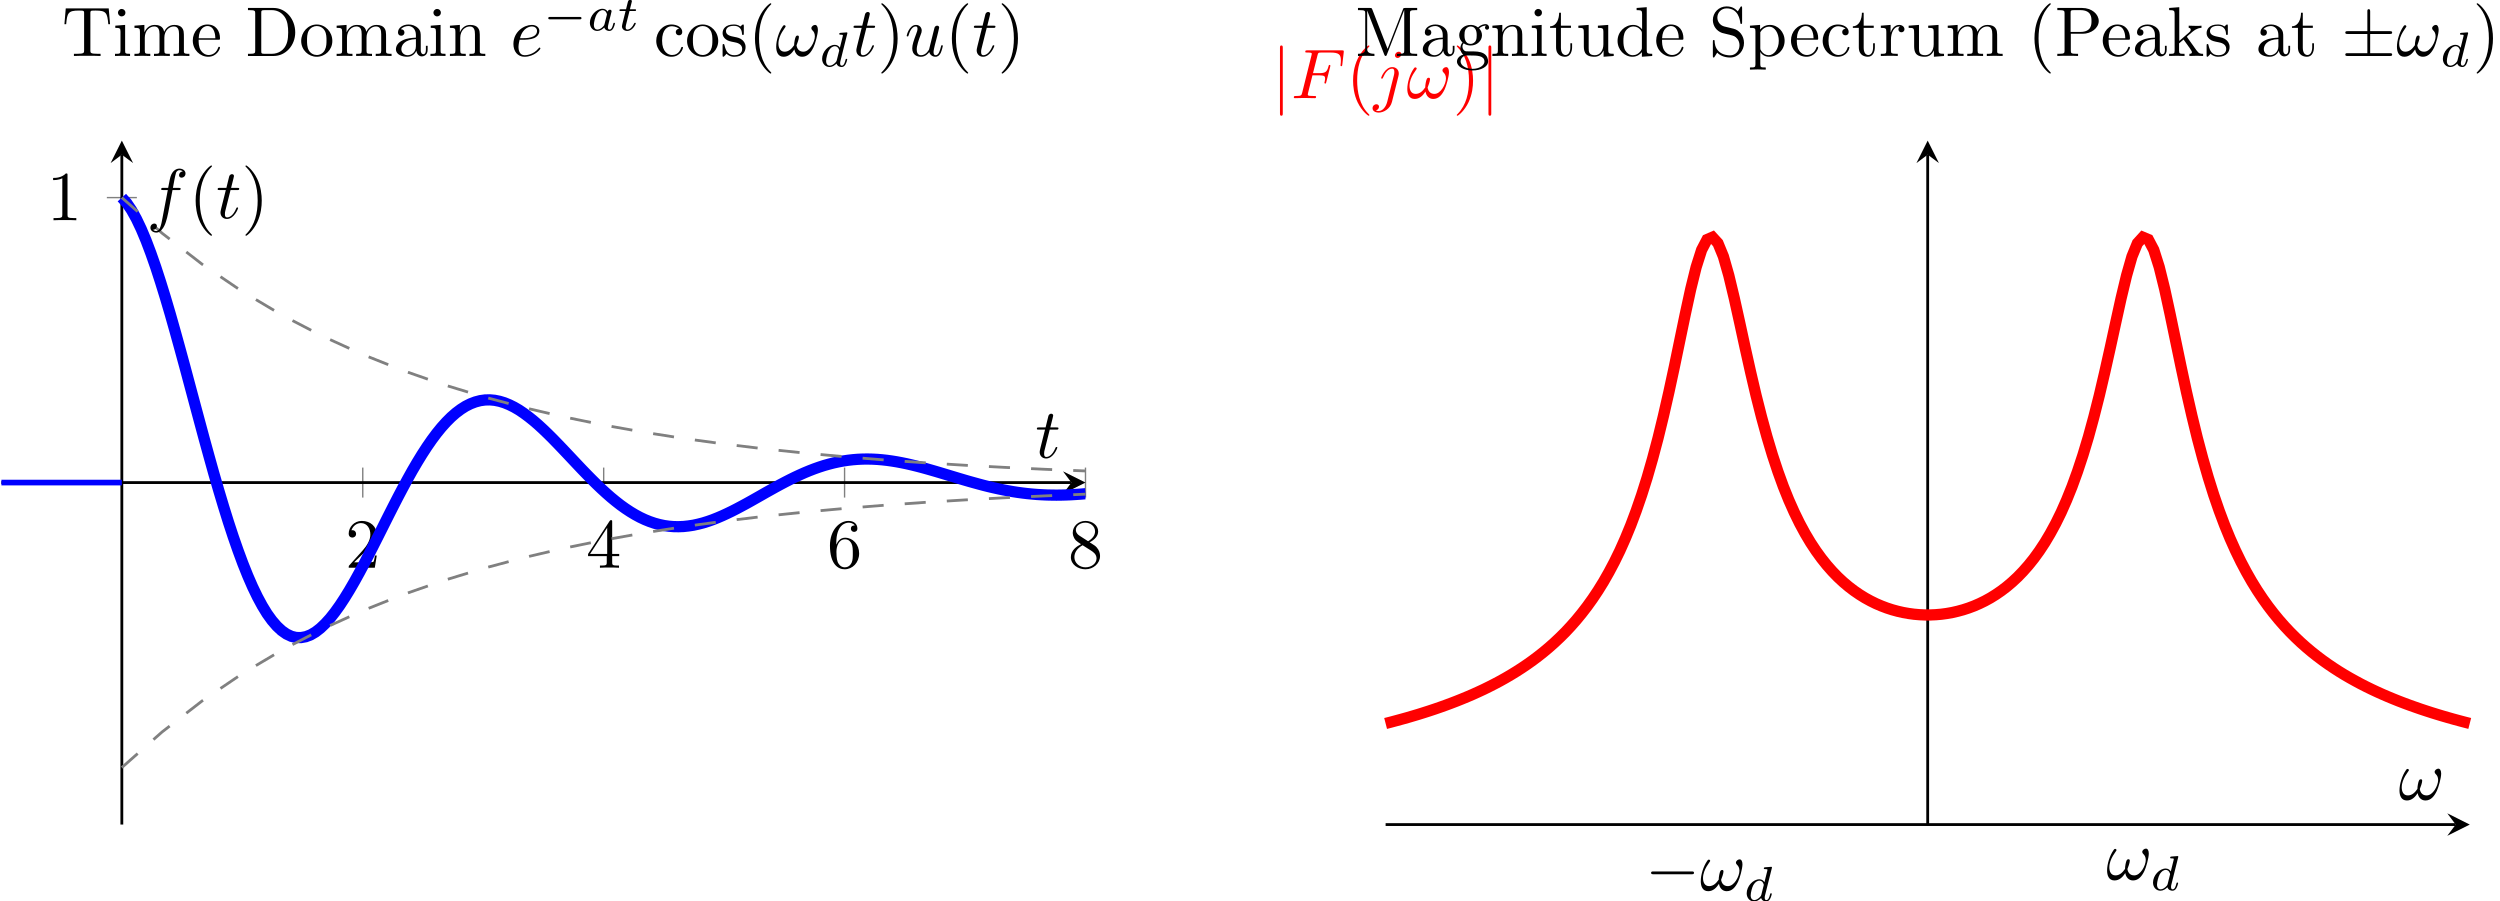
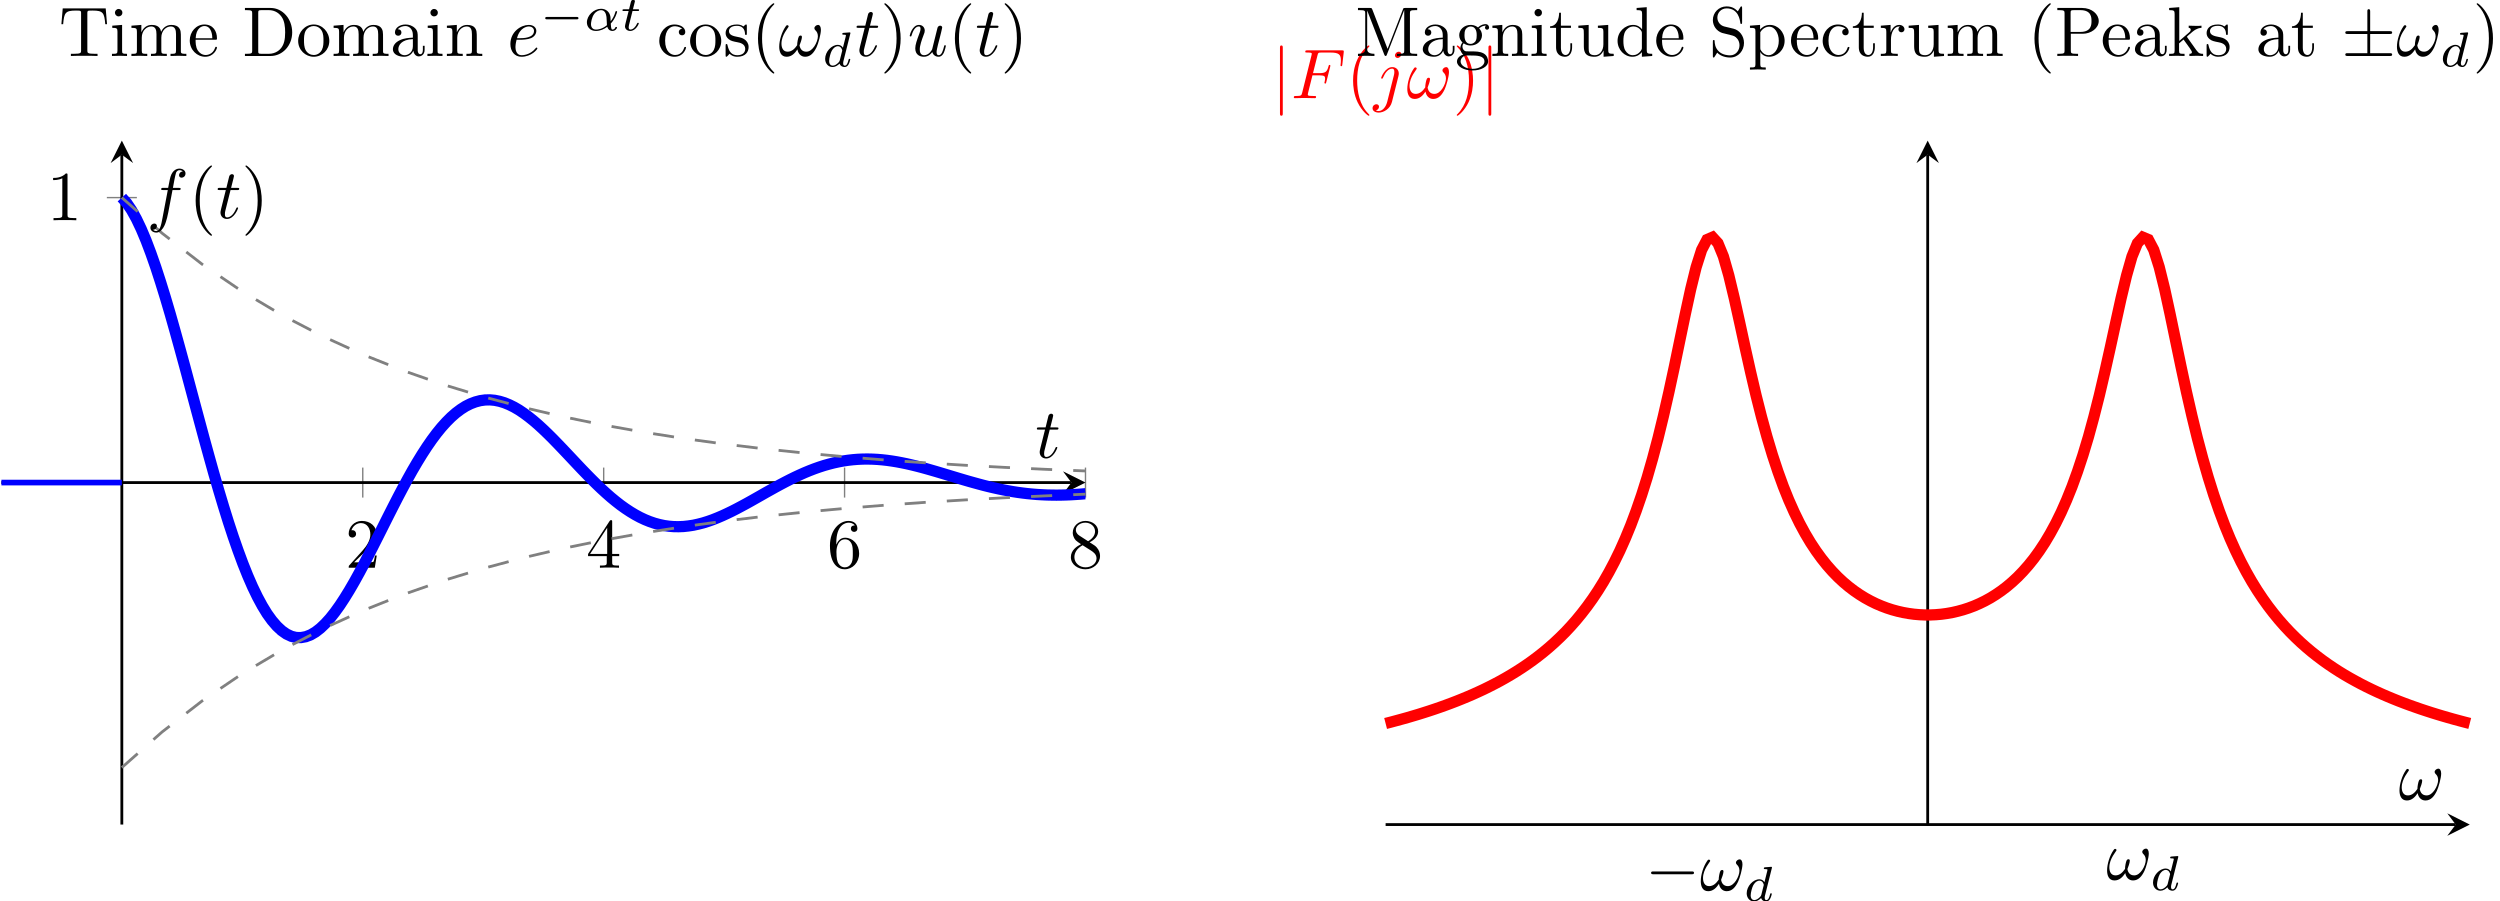
<svg xmlns="http://www.w3.org/2000/svg" xmlns:xlink="http://www.w3.org/1999/xlink" version="1.1" width="354.193pt" height="127.647pt" viewBox="-63.098 -59.78 354.193 127.647">
  <defs>
    <clipPath id="clip1">
      <path d="M-62.898 57.039H90.691V-39.859H-62.898Z" />
    </clipPath>
-     <path id="g3-97" d="M2.943-2.664C2.797-2.894 2.559-3.075 2.225-3.075C1.332-3.075 .425-2.092 .425-1.088C.425-.411 .879 .07 1.478 .07C1.855 .07 2.19-.146 2.469-.418C2.601 0 3.006 .07 3.187 .07C3.438 .07 3.612-.084 3.738-.3C3.891-.572 3.982-.969 3.982-.997C3.982-1.088 3.891-1.088 3.87-1.088C3.773-1.088 3.766-1.06 3.717-.872C3.633-.537 3.501-.126 3.208-.126C3.027-.126 2.978-.279 2.978-.467C2.978-.586 3.034-.837 3.082-1.018C3.131-1.206 3.201-1.492 3.236-1.646L3.375-2.176C3.417-2.357 3.501-2.685 3.501-2.72C3.501-2.873 3.375-2.943 3.264-2.943C3.145-2.943 2.985-2.859 2.943-2.664ZM2.497-.872C2.448-.676 2.294-.537 2.141-.404C2.078-.349 1.799-.126 1.499-.126C1.241-.126 .99-.307 .99-.802C.99-1.172 1.193-1.939 1.353-2.218C1.674-2.776 2.029-2.88 2.225-2.88C2.713-2.88 2.845-2.35 2.845-2.273C2.845-2.246 2.831-2.197 2.824-2.176L2.497-.872Z" />
+     <path id="g0-0" d="M6.565-2.291C6.735-2.291 6.914-2.291 6.914-2.491S6.735-2.69 6.565-2.69H1.176C1.006-2.69 .827-2.69 .827-2.491S1.006-2.291 1.176-2.291H6.565Z" />
+     <path id="g0-6" d="M4.075-3.118H6.844C7.014-3.118 7.193-3.118 7.193-3.318S7.014-3.517 6.844-3.517H4.075V-6.267C4.075-6.426 4.075-6.635 3.875-6.635S3.676-6.456 3.676-6.296V-3.517H.897C.727-3.517 .548-3.517 .548-3.318S.727-3.118 .897-3.118H3.676V-.399H.897C.727-.399 .548-.399 .548-.199S.727 0 .897 0H6.844C7.014 0 7.193 0 7.193-.199S7.014-.399 6.844-.399H4.075V-3.118Z" />
+     <path id="g0-106" d="M1.584-7.113C1.584-7.293 1.584-7.472 1.385-7.472S1.186-7.293 1.186-7.113V2.132C1.186 2.311 1.186 2.491 1.385 2.491S1.584 2.311 1.584 2.132V-7.113Z" />
+     <path id="g3-11" d="M3.815-.983C4.456-1.646 4.714-2.573 4.714-2.65C4.714-2.741 4.631-2.741 4.596-2.741C4.498-2.741 4.498-2.72 4.449-2.566C4.324-2.106 4.094-1.681 3.801-1.304C3.794-1.409 3.78-1.876 3.766-1.939C3.661-2.629 3.138-3.075 2.441-3.075C1.416-3.075 .432-2.12 .432-1.144C.432-.502 .9 .07 1.709 .07C2.35 .07 2.929-.223 3.32-.523C3.48-.014 3.836 .07 4.045 .07C4.449 .07 4.7-.272 4.7-.418C4.7-.502 4.617-.502 4.582-.502C4.491-.502 4.477-.474 4.463-.432C4.366-.167 4.149-.126 4.066-.126C3.968-.126 3.85-.126 3.815-.983ZM3.271-.746C2.587-.188 1.995-.126 1.73-.126C1.269-.126 1.011-.432 1.011-.9C1.011-1.102 1.109-1.862 1.471-2.343C1.792-2.762 2.19-2.88 2.434-2.88C2.992-2.88 3.152-2.343 3.208-1.911C3.25-1.611 3.236-1.116 3.271-.746Z" />
    <path id="g3-100" d="M3.982-4.631C3.989-4.645 4.01-4.735 4.01-4.742C4.01-4.777 3.982-4.84 3.898-4.84C3.759-4.84 3.18-4.784 3.006-4.77C2.95-4.763 2.852-4.756 2.852-4.61C2.852-4.512 2.95-4.512 3.034-4.512C3.368-4.512 3.368-4.463 3.368-4.407C3.368-4.359 3.354-4.317 3.34-4.254L2.943-2.664C2.797-2.894 2.559-3.075 2.225-3.075C1.332-3.075 .425-2.092 .425-1.088C.425-.411 .879 .07 1.478 .07C1.855 .07 2.19-.146 2.469-.418C2.601 0 3.006 .07 3.187 .07C3.438 .07 3.612-.084 3.738-.3C3.891-.572 3.982-.969 3.982-.997C3.982-1.088 3.891-1.088 3.87-1.088C3.773-1.088 3.766-1.06 3.717-.872C3.633-.537 3.501-.126 3.208-.126C3.027-.126 2.978-.279 2.978-.467C2.978-.6 2.992-.663 3.013-.753L3.982-4.631ZM2.497-.872C2.448-.676 2.294-.537 2.141-.404C2.078-.349 1.799-.126 1.499-.126C1.241-.126 .99-.307 .99-.802C.99-1.172 1.193-1.939 1.353-2.218C1.674-2.776 2.029-2.88 2.225-2.88C2.713-2.88 2.845-2.35 2.845-2.273C2.845-2.246 2.831-2.197 2.824-2.176L2.497-.872Z" />
    <path id="g3-116" d="M1.716-2.755H2.427C2.559-2.755 2.65-2.755 2.65-2.908C2.65-3.006 2.559-3.006 2.441-3.006H1.778L2.036-4.038C2.043-4.073 2.057-4.108 2.057-4.135C2.057-4.261 1.96-4.359 1.82-4.359C1.646-4.359 1.541-4.24 1.492-4.059C1.444-3.884 1.534-4.219 1.227-3.006H.516C.384-3.006 .293-3.006 .293-2.852C.293-2.755 .377-2.755 .502-2.755H1.165L.753-1.109C.711-.934 .649-.683 .649-.593C.649-.181 .997 .07 1.395 .07C2.169 .07 2.608-.907 2.608-.997S2.518-1.088 2.497-1.088C2.413-1.088 2.406-1.074 2.35-.955C2.155-.516 1.799-.126 1.416-.126C1.269-.126 1.172-.216 1.172-.467C1.172-.537 1.2-.683 1.213-.753L1.716-2.755Z" />
    <path id="g1-0" d="M5.189-1.576C5.3-1.576 5.467-1.576 5.467-1.743C5.467-1.918 5.307-1.918 5.189-1.918H1.032C.921-1.918 .753-1.918 .753-1.75C.753-1.576 .914-1.576 1.032-1.576H5.189Z" />
-     <path id="g0-0" d="M6.565-2.291C6.735-2.291 6.914-2.291 6.914-2.491S6.735-2.69 6.565-2.69H1.176C1.006-2.69 .827-2.69 .827-2.491S1.006-2.291 1.176-2.291H6.565Z" />
-     <path id="g0-6" d="M4.075-3.118H6.844C7.014-3.118 7.193-3.118 7.193-3.318S7.014-3.517 6.844-3.517H4.075V-6.267C4.075-6.426 4.075-6.635 3.875-6.635S3.676-6.456 3.676-6.296V-3.517H.897C.727-3.517 .548-3.517 .548-3.318S.727-3.118 .897-3.118H3.676V-.399H.897C.727-.399 .548-.399 .548-.199S.727 0 .897 0H6.844C7.014 0 7.193 0 7.193-.199S7.014-.399 6.844-.399H4.075V-3.118Z" />
-     <path id="g0-106" d="M1.584-7.113C1.584-7.293 1.584-7.472 1.385-7.472S1.186-7.293 1.186-7.113V2.132C1.186 2.311 1.186 2.491 1.385 2.491S1.584 2.311 1.584 2.132V-7.113Z" />
    <path id="g2-33" d="M6.027-3.706C6.027-4.154 5.848-4.403 5.629-4.403C5.37-4.403 5.101-4.164 5.101-3.935C5.101-3.836 5.151-3.726 5.25-3.636C5.42-3.487 5.599-3.218 5.599-2.8C5.599-2.401 5.41-1.833 5.101-1.375C4.802-.946 4.433-.608 3.965-.608C3.397-.608 3.088-.966 2.999-1.504C3.108-1.763 3.337-2.401 3.337-2.68C3.337-2.8 3.288-2.899 3.158-2.899C3.078-2.899 2.969-2.879 2.889-2.73C2.78-2.531 2.66-1.883 2.66-1.524C2.331-1.056 1.933-.608 1.305-.608C.648-.608 .438-1.196 .438-1.753C.438-2.999 1.455-4.045 1.455-4.174C1.455-4.284 1.375-4.364 1.265-4.364C1.136-4.364 1.066-4.234 1.006-4.144C.498-3.407 .12-2.222 .12-1.315C.12-.628 .349 .11 1.166 .11C1.873 .11 2.341-.389 2.7-.936C2.79-.359 3.178 .11 3.796 .11C4.573 .11 5.051-.498 5.41-1.245C5.649-1.733 6.027-3.088 6.027-3.706Z" />
    <path id="g2-70" d="M3.019-3.238H3.985C4.732-3.238 4.812-3.078 4.812-2.79C4.812-2.72 4.812-2.6 4.742-2.301C4.722-2.252 4.712-2.212 4.712-2.192C4.712-2.112 4.772-2.072 4.832-2.072C4.932-2.072 4.932-2.102 4.981-2.281L5.529-4.443C5.559-4.553 5.559-4.573 5.559-4.603C5.559-4.623 5.539-4.712 5.44-4.712S5.33-4.663 5.29-4.503C5.081-3.726 4.852-3.547 4.005-3.547H3.098L3.736-6.077C3.826-6.426 3.836-6.466 4.274-6.466H5.589C6.814-6.466 7.044-6.137 7.044-5.37C7.044-5.141 7.044-5.101 7.014-4.832C6.994-4.702 6.994-4.682 6.994-4.653C6.994-4.603 7.024-4.533 7.113-4.533C7.223-4.533 7.233-4.593 7.253-4.782L7.452-6.506C7.482-6.775 7.432-6.775 7.183-6.775H2.301C2.102-6.775 2.002-6.775 2.002-6.575C2.002-6.466 2.092-6.466 2.281-6.466C2.65-6.466 2.929-6.466 2.929-6.286C2.929-6.247 2.929-6.227 2.879-6.047L1.564-.777C1.465-.389 1.445-.309 .658-.309C.488-.309 .379-.309 .379-.12C.379 0 .498 0 .528 0C.817 0 1.554-.03 1.843-.03C2.172-.03 2.999 0 3.328 0C3.417 0 3.537 0 3.537-.189C3.537-.269 3.477-.289 3.477-.299C3.447-.309 3.427-.309 3.198-.309C2.979-.309 2.929-.309 2.68-.329C2.391-.359 2.361-.399 2.361-.528C2.361-.548 2.361-.608 2.401-.757L3.019-3.238Z" />
    <path id="g2-101" d="M1.863-2.301C2.152-2.301 2.889-2.321 3.387-2.531C4.085-2.829 4.134-3.417 4.134-3.557C4.134-3.995 3.756-4.403 3.068-4.403C1.963-4.403 .458-3.437 .458-1.694C.458-.677 1.046 .11 2.022 .11C3.447 .11 4.284-.946 4.284-1.066C4.284-1.126 4.224-1.196 4.164-1.196C4.115-1.196 4.095-1.176 4.035-1.096C3.248-.11 2.162-.11 2.042-.11C1.265-.11 1.176-.946 1.176-1.265C1.176-1.385 1.186-1.694 1.335-2.301H1.863ZM1.395-2.521C1.783-4.035 2.809-4.184 3.068-4.184C3.537-4.184 3.806-3.895 3.806-3.557C3.806-2.521 2.212-2.521 1.803-2.521H1.395Z" />
    <path id="g2-102" d="M3.656-3.985H4.513C4.712-3.985 4.812-3.985 4.812-4.184C4.812-4.294 4.712-4.294 4.543-4.294H3.716L3.925-5.43C3.965-5.639 4.105-6.346 4.164-6.466C4.254-6.655 4.423-6.804 4.633-6.804C4.672-6.804 4.932-6.804 5.121-6.625C4.682-6.585 4.583-6.237 4.583-6.087C4.583-5.858 4.762-5.738 4.951-5.738C5.21-5.738 5.499-5.958 5.499-6.336C5.499-6.795 5.041-7.024 4.633-7.024C4.294-7.024 3.666-6.844 3.367-5.858C3.308-5.649 3.278-5.549 3.039-4.294H2.351C2.162-4.294 2.052-4.294 2.052-4.105C2.052-3.985 2.142-3.985 2.331-3.985H2.989L2.242-.05C2.062 .917 1.893 1.823 1.375 1.823C1.335 1.823 1.086 1.823 .897 1.644C1.355 1.614 1.445 1.255 1.445 1.106C1.445 .877 1.265 .757 1.076 .757C.817 .757 .528 .976 .528 1.355C.528 1.803 .966 2.042 1.375 2.042C1.923 2.042 2.321 1.455 2.501 1.076C2.819 .448 3.049-.757 3.059-.827L3.656-3.985Z" />
    <path id="g2-106" d="M3.955-6.227C3.955-6.416 3.816-6.585 3.577-6.585C3.347-6.585 3.049-6.356 3.049-6.057C3.049-5.858 3.188-5.699 3.417-5.699C3.686-5.699 3.955-5.958 3.955-6.227ZM1.953 .498C1.763 1.255 1.285 1.823 .727 1.823C.667 1.823 .518 1.823 .339 1.733C.638 1.664 .787 1.405 .787 1.205C.787 1.046 .677 .857 .408 .857C.159 .857-.13 1.066-.13 1.425C-.13 1.823 .269 2.042 .747 2.042C1.445 2.042 2.371 1.514 2.62 .528L3.537-3.118C3.587-3.318 3.587-3.457 3.587-3.487C3.587-4.055 3.168-4.403 2.67-4.403C1.654-4.403 1.086-2.959 1.086-2.869C1.086-2.77 1.186-2.77 1.205-2.77C1.295-2.77 1.305-2.78 1.385-2.969C1.634-3.577 2.092-4.184 2.64-4.184C2.78-4.184 2.959-4.144 2.959-3.726C2.959-3.497 2.929-3.387 2.889-3.218L1.953 .498Z" />
    <path id="g2-116" d="M2.052-3.985H2.989C3.188-3.985 3.288-3.985 3.288-4.184C3.288-4.294 3.188-4.294 3.009-4.294H2.132C2.491-5.709 2.54-5.908 2.54-5.968C2.54-6.137 2.421-6.237 2.252-6.237C2.222-6.237 1.943-6.227 1.853-5.878L1.465-4.294H.528C.329-4.294 .229-4.294 .229-4.105C.229-3.985 .309-3.985 .508-3.985H1.385C.667-1.156 .628-.986 .628-.807C.628-.269 1.006 .11 1.544 .11C2.56 .11 3.128-1.345 3.128-1.425C3.128-1.524 3.049-1.524 3.009-1.524C2.919-1.524 2.909-1.494 2.859-1.385C2.431-.349 1.903-.11 1.564-.11C1.355-.11 1.255-.239 1.255-.568C1.255-.807 1.275-.877 1.315-1.046L2.052-3.985Z" />
    <path id="g2-117" d="M3.487-.558C3.597-.149 3.945 .11 4.374 .11C4.722 .11 4.951-.12 5.111-.438C5.28-.797 5.41-1.405 5.41-1.425C5.41-1.524 5.32-1.524 5.29-1.524C5.191-1.524 5.181-1.484 5.151-1.345C5.011-.787 4.822-.11 4.403-.11C4.194-.11 4.095-.239 4.095-.568C4.095-.787 4.214-1.255 4.294-1.604L4.573-2.68C4.603-2.829 4.702-3.208 4.742-3.357C4.792-3.587 4.892-3.965 4.892-4.025C4.892-4.204 4.752-4.294 4.603-4.294C4.553-4.294 4.294-4.284 4.214-3.945C4.025-3.218 3.587-1.474 3.467-.946C3.457-.907 3.059-.11 2.331-.11C1.813-.11 1.714-.558 1.714-.927C1.714-1.484 1.993-2.271 2.252-2.959C2.371-3.258 2.421-3.397 2.421-3.587C2.421-4.035 2.102-4.403 1.604-4.403C.658-4.403 .289-2.959 .289-2.869C.289-2.77 .389-2.77 .408-2.77C.508-2.77 .518-2.79 .568-2.949C.817-3.816 1.196-4.184 1.574-4.184C1.664-4.184 1.823-4.174 1.823-3.856C1.823-3.616 1.714-3.328 1.654-3.178C1.285-2.192 1.076-1.574 1.076-1.086C1.076-.139 1.763 .11 2.301 .11C2.959 .11 3.318-.339 3.487-.558Z" />
    <path id="g4-40" d="M3.298 2.391C3.298 2.361 3.298 2.341 3.128 2.172C1.883 .917 1.564-.966 1.564-2.491C1.564-4.224 1.943-5.958 3.168-7.203C3.298-7.323 3.298-7.342 3.298-7.372C3.298-7.442 3.258-7.472 3.198-7.472C3.098-7.472 2.202-6.795 1.614-5.529C1.106-4.433 .986-3.328 .986-2.491C.986-1.714 1.096-.508 1.644 .618C2.242 1.843 3.098 2.491 3.198 2.491C3.258 2.491 3.298 2.461 3.298 2.391Z" />
    <path id="g4-41" d="M2.879-2.491C2.879-3.268 2.77-4.473 2.222-5.599C1.624-6.824 .767-7.472 .667-7.472C.608-7.472 .568-7.432 .568-7.372C.568-7.342 .568-7.323 .757-7.143C1.733-6.157 2.301-4.573 2.301-2.491C2.301-.787 1.933 .966 .697 2.222C.568 2.341 .568 2.361 .568 2.391C.568 2.451 .608 2.491 .667 2.491C.767 2.491 1.664 1.813 2.252 .548C2.76-.548 2.879-1.654 2.879-2.491Z" />
    <path id="g4-49" d="M2.929-6.376C2.929-6.615 2.929-6.635 2.7-6.635C2.082-5.998 1.205-5.998 .887-5.998V-5.689C1.086-5.689 1.674-5.689 2.192-5.948V-.787C2.192-.428 2.162-.309 1.265-.309H.946V0C1.295-.03 2.162-.03 2.56-.03S3.826-.03 4.174 0V-.309H3.856C2.959-.309 2.929-.418 2.929-.787V-6.376Z" />
    <path id="g4-50" d="M1.265-.767L2.321-1.793C3.875-3.168 4.473-3.706 4.473-4.702C4.473-5.838 3.577-6.635 2.361-6.635C1.235-6.635 .498-5.719 .498-4.832C.498-4.274 .996-4.274 1.026-4.274C1.196-4.274 1.544-4.394 1.544-4.802C1.544-5.061 1.365-5.32 1.016-5.32C.936-5.32 .917-5.32 .887-5.31C1.116-5.958 1.654-6.326 2.232-6.326C3.138-6.326 3.567-5.519 3.567-4.702C3.567-3.905 3.068-3.118 2.521-2.501L.608-.369C.498-.259 .498-.239 .498 0H4.194L4.473-1.733H4.224C4.174-1.435 4.105-.996 4.005-.847C3.935-.767 3.278-.767 3.059-.767H1.265Z" />
    <path id="g4-52" d="M2.929-1.644V-.777C2.929-.418 2.909-.309 2.172-.309H1.963V0C2.371-.03 2.889-.03 3.308-.03S4.254-.03 4.663 0V-.309H4.453C3.716-.309 3.696-.418 3.696-.777V-1.644H4.692V-1.953H3.696V-6.486C3.696-6.685 3.696-6.745 3.537-6.745C3.447-6.745 3.417-6.745 3.337-6.625L.279-1.953V-1.644H2.929ZM2.989-1.953H.558L2.989-5.669V-1.953Z" />
    <path id="g4-54" d="M1.315-3.268V-3.507C1.315-6.027 2.55-6.386 3.059-6.386C3.298-6.386 3.716-6.326 3.935-5.988C3.786-5.988 3.387-5.988 3.387-5.539C3.387-5.23 3.626-5.081 3.846-5.081C4.005-5.081 4.304-5.171 4.304-5.559C4.304-6.157 3.866-6.635 3.039-6.635C1.763-6.635 .418-5.35 .418-3.148C.418-.488 1.574 .219 2.501 .219C3.606 .219 4.553-.717 4.553-2.032C4.553-3.298 3.666-4.254 2.56-4.254C1.883-4.254 1.514-3.746 1.315-3.268ZM2.501-.06C1.873-.06 1.574-.658 1.514-.807C1.335-1.275 1.335-2.072 1.335-2.252C1.335-3.029 1.654-4.025 2.55-4.025C2.71-4.025 3.168-4.025 3.477-3.407C3.656-3.039 3.656-2.531 3.656-2.042C3.656-1.564 3.656-1.066 3.487-.707C3.188-.11 2.73-.06 2.501-.06Z" />
    <path id="g4-56" d="M1.624-4.553C1.166-4.852 1.126-5.191 1.126-5.36C1.126-5.968 1.773-6.386 2.481-6.386C3.208-6.386 3.846-5.868 3.846-5.151C3.846-4.583 3.457-4.105 2.859-3.756L1.624-4.553ZM3.078-3.606C3.796-3.975 4.284-4.493 4.284-5.151C4.284-6.067 3.397-6.635 2.491-6.635C1.494-6.635 .687-5.898 .687-4.971C.687-4.792 .707-4.344 1.126-3.875C1.235-3.756 1.604-3.507 1.853-3.337C1.275-3.049 .418-2.491 .418-1.504C.418-.448 1.435 .219 2.481 .219C3.606 .219 4.553-.608 4.553-1.674C4.553-2.032 4.443-2.481 4.065-2.899C3.875-3.108 3.716-3.208 3.078-3.606ZM2.082-3.188L3.308-2.411C3.587-2.222 4.055-1.923 4.055-1.315C4.055-.578 3.308-.06 2.491-.06C1.634-.06 .917-.677 .917-1.504C.917-2.082 1.235-2.72 2.082-3.188Z" />
    <path id="g4-68" d="M.349-6.804V-6.496H.588C1.355-6.496 1.375-6.386 1.375-6.027V-.777C1.375-.418 1.355-.309 .588-.309H.349V0H3.995C5.669 0 7.044-1.474 7.044-3.347C7.044-5.24 5.699-6.804 3.995-6.804H.349ZM2.72-.309C2.252-.309 2.232-.379 2.232-.707V-6.097C2.232-6.426 2.252-6.496 2.72-6.496H3.716C4.334-6.496 5.021-6.276 5.529-5.569C5.958-4.981 6.047-4.125 6.047-3.347C6.047-2.242 5.858-1.644 5.499-1.156C5.3-.887 4.732-.309 3.726-.309H2.72Z" />
    <path id="g4-77" d="M2.401-6.585C2.311-6.804 2.281-6.804 2.052-6.804H.369V-6.496H.608C1.375-6.496 1.395-6.386 1.395-6.027V-1.046C1.395-.777 1.395-.309 .369-.309V0C.717-.01 1.205-.03 1.534-.03S2.351-.01 2.7 0V-.309C1.674-.309 1.674-.777 1.674-1.046V-6.416H1.684L4.085-.219C4.134-.09 4.184 0 4.284 0C4.394 0 4.423-.08 4.463-.189L6.914-6.496H6.924V-.777C6.924-.418 6.904-.309 6.137-.309H5.898V0C6.267-.03 6.944-.03 7.333-.03S8.389-.03 8.757 0V-.309H8.518C7.751-.309 7.731-.418 7.731-.777V-6.027C7.731-6.386 7.751-6.496 8.518-6.496H8.757V-6.804H7.073C6.814-6.804 6.814-6.795 6.745-6.615L4.563-1.006L2.401-6.585Z" />
    <path id="g4-80" d="M2.262-3.148H3.945C5.141-3.148 6.217-3.955 6.217-4.951C6.217-5.928 5.23-6.804 3.866-6.804H.349V-6.496H.588C1.355-6.496 1.375-6.386 1.375-6.027V-.777C1.375-.418 1.355-.309 .588-.309H.349V0C.697-.03 1.435-.03 1.813-.03S2.939-.03 3.288 0V-.309H3.049C2.281-.309 2.262-.418 2.262-.777V-3.148ZM2.232-3.407V-6.097C2.232-6.426 2.252-6.496 2.72-6.496H3.606C5.191-6.496 5.191-5.44 5.191-4.951C5.191-4.483 5.191-3.407 3.606-3.407H2.232Z" />
    <path id="g4-83" d="M3.477-3.866L2.202-4.174C1.584-4.324 1.196-4.862 1.196-5.44C1.196-6.137 1.733-6.745 2.511-6.745C4.174-6.745 4.394-5.111 4.453-4.663C4.463-4.603 4.463-4.543 4.573-4.543C4.702-4.543 4.702-4.593 4.702-4.782V-6.785C4.702-6.954 4.702-7.024 4.593-7.024C4.523-7.024 4.513-7.014 4.443-6.894L4.095-6.326C3.796-6.615 3.387-7.024 2.501-7.024C1.395-7.024 .558-6.147 .558-5.091C.558-4.264 1.086-3.537 1.863-3.268C1.973-3.228 2.481-3.108 3.178-2.939C3.447-2.869 3.746-2.8 4.025-2.431C4.234-2.172 4.334-1.843 4.334-1.514C4.334-.807 3.836-.09 2.999-.09C2.71-.09 1.953-.139 1.425-.628C.847-1.166 .817-1.803 .807-2.162C.797-2.262 .717-2.262 .687-2.262C.558-2.262 .558-2.192 .558-2.012V-.02C.558 .149 .558 .219 .667 .219C.737 .219 .747 .199 .817 .09C.817 .08 .847 .05 1.176-.478C1.484-.139 2.122 .219 3.009 .219C4.174 .219 4.971-.757 4.971-1.853C4.971-2.849 4.314-3.666 3.477-3.866Z" />
    <path id="g4-84" d="M6.635-6.745H.548L.359-4.503H.608C.747-6.107 .897-6.436 2.401-6.436C2.58-6.436 2.839-6.436 2.939-6.416C3.148-6.376 3.148-6.267 3.148-6.037V-.787C3.148-.448 3.148-.309 2.102-.309H1.704V0C2.112-.03 3.128-.03 3.587-.03S5.071-.03 5.479 0V-.309H5.081C4.035-.309 4.035-.448 4.035-.787V-6.037C4.035-6.237 4.035-6.376 4.214-6.416C4.324-6.436 4.593-6.436 4.782-6.436C6.286-6.436 6.436-6.107 6.575-4.503H6.824L6.635-6.745Z" />
    <path id="g4-97" d="M3.318-.757C3.357-.359 3.626 .06 4.095 .06C4.304 .06 4.912-.08 4.912-.887V-1.445H4.663V-.887C4.663-.309 4.413-.249 4.304-.249C3.975-.249 3.935-.697 3.935-.747V-2.74C3.935-3.158 3.935-3.547 3.577-3.915C3.188-4.304 2.69-4.463 2.212-4.463C1.395-4.463 .707-3.995 .707-3.337C.707-3.039 .907-2.869 1.166-2.869C1.445-2.869 1.624-3.068 1.624-3.328C1.624-3.447 1.574-3.776 1.116-3.786C1.385-4.134 1.873-4.244 2.192-4.244C2.68-4.244 3.248-3.856 3.248-2.969V-2.6C2.74-2.57 2.042-2.54 1.415-2.242C.667-1.903 .418-1.385 .418-.946C.418-.139 1.385 .11 2.012 .11C2.67 .11 3.128-.289 3.318-.757ZM3.248-2.391V-1.395C3.248-.448 2.531-.11 2.082-.11C1.594-.11 1.186-.458 1.186-.956C1.186-1.504 1.604-2.331 3.248-2.391Z" />
    <path id="g4-99" d="M1.166-2.172C1.166-3.796 1.983-4.214 2.511-4.214C2.6-4.214 3.228-4.204 3.577-3.846C3.168-3.816 3.108-3.517 3.108-3.387C3.108-3.128 3.288-2.929 3.567-2.929C3.826-2.929 4.025-3.098 4.025-3.397C4.025-4.075 3.268-4.463 2.501-4.463C1.255-4.463 .339-3.387 .339-2.152C.339-.877 1.325 .11 2.481 .11C3.816 .11 4.134-1.086 4.134-1.186S4.035-1.285 4.005-1.285C3.915-1.285 3.895-1.245 3.875-1.186C3.587-.259 2.939-.139 2.57-.139C2.042-.139 1.166-.568 1.166-2.172Z" />
    <path id="g4-100" d="M3.786-.548V.11L5.25 0V-.309C4.553-.309 4.473-.379 4.473-.867V-6.914L3.039-6.804V-6.496C3.736-6.496 3.816-6.426 3.816-5.938V-3.786C3.527-4.144 3.098-4.403 2.56-4.403C1.385-4.403 .339-3.427 .339-2.142C.339-.877 1.315 .11 2.451 .11C3.088 .11 3.537-.229 3.786-.548ZM3.786-3.218V-1.176C3.786-.996 3.786-.976 3.676-.807C3.377-.329 2.929-.11 2.501-.11C2.052-.11 1.694-.369 1.455-.747C1.196-1.156 1.166-1.724 1.166-2.132C1.166-2.501 1.186-3.098 1.474-3.547C1.684-3.856 2.062-4.184 2.6-4.184C2.949-4.184 3.367-4.035 3.676-3.587C3.786-3.417 3.786-3.397 3.786-3.218Z" />
    <path id="g4-101" d="M1.116-2.511C1.176-3.995 2.012-4.244 2.351-4.244C3.377-4.244 3.477-2.899 3.477-2.511H1.116ZM1.106-2.301H3.885C4.105-2.301 4.134-2.301 4.134-2.511C4.134-3.497 3.597-4.463 2.351-4.463C1.196-4.463 .279-3.437 .279-2.192C.279-.857 1.325 .11 2.471 .11C3.686 .11 4.134-.996 4.134-1.186C4.134-1.285 4.055-1.305 4.005-1.305C3.915-1.305 3.895-1.245 3.875-1.166C3.527-.139 2.63-.139 2.531-.139C2.032-.139 1.634-.438 1.405-.807C1.106-1.285 1.106-1.943 1.106-2.301Z" />
    <path id="g4-103" d="M2.212-1.714C1.345-1.714 1.345-2.71 1.345-2.939C1.345-3.208 1.355-3.527 1.504-3.776C1.584-3.895 1.813-4.174 2.212-4.174C3.078-4.174 3.078-3.178 3.078-2.949C3.078-2.68 3.068-2.361 2.919-2.112C2.839-1.993 2.61-1.714 2.212-1.714ZM1.056-1.325C1.056-1.365 1.056-1.594 1.225-1.793C1.614-1.514 2.022-1.484 2.212-1.484C3.138-1.484 3.826-2.172 3.826-2.939C3.826-3.308 3.666-3.676 3.417-3.905C3.776-4.244 4.134-4.294 4.314-4.294C4.334-4.294 4.384-4.294 4.413-4.284C4.304-4.244 4.254-4.134 4.254-4.015C4.254-3.846 4.384-3.726 4.543-3.726C4.643-3.726 4.832-3.796 4.832-4.025C4.832-4.194 4.712-4.513 4.324-4.513C4.125-4.513 3.686-4.453 3.268-4.045C2.849-4.374 2.431-4.403 2.212-4.403C1.285-4.403 .598-3.716 .598-2.949C.598-2.511 .817-2.132 1.066-1.923C.936-1.773 .757-1.445 .757-1.096C.757-.787 .887-.408 1.196-.209C.598-.04 .279 .389 .279 .787C.279 1.504 1.265 2.052 2.481 2.052C3.656 2.052 4.692 1.544 4.692 .767C4.692 .418 4.553-.09 4.045-.369C3.517-.648 2.939-.648 2.331-.648C2.082-.648 1.654-.648 1.584-.658C1.265-.697 1.056-1.006 1.056-1.325ZM2.491 1.823C1.484 1.823 .797 1.315 .797 .787C.797 .329 1.176-.04 1.614-.07H2.202C3.059-.07 4.174-.07 4.174 .787C4.174 1.325 3.467 1.823 2.491 1.823Z" />
    <path id="g4-105" d="M1.763-4.403L.369-4.294V-3.985C1.016-3.985 1.106-3.925 1.106-3.437V-.757C1.106-.309 .996-.309 .329-.309V0C.648-.01 1.186-.03 1.425-.03C1.773-.03 2.122-.01 2.461 0V-.309C1.803-.309 1.763-.359 1.763-.747V-4.403ZM1.803-6.137C1.803-6.456 1.554-6.665 1.275-6.665C.966-6.665 .747-6.396 .747-6.137C.747-5.868 .966-5.609 1.275-5.609C1.554-5.609 1.803-5.818 1.803-6.137Z" />
    <path id="g4-107" d="M1.056-.757C1.056-.309 .946-.309 .279-.309V0C.608-.01 1.076-.03 1.365-.03C1.664-.03 2.062-.02 2.461 0V-.309C1.793-.309 1.684-.309 1.684-.757V-1.783L2.321-2.331C3.088-1.275 3.507-.717 3.507-.538C3.507-.349 3.337-.309 3.148-.309V0C3.427-.01 4.015-.03 4.224-.03C4.513-.03 4.802-.02 5.091 0V-.309C4.722-.309 4.503-.309 4.125-.837L2.859-2.62C2.849-2.64 2.8-2.7 2.8-2.73C2.8-2.77 3.507-3.367 3.606-3.447C4.234-3.955 4.653-3.975 4.862-3.985V-4.294C4.573-4.264 4.443-4.264 4.164-4.264C3.806-4.264 3.188-4.284 3.049-4.294V-3.985C3.238-3.975 3.337-3.866 3.337-3.736C3.337-3.537 3.198-3.417 3.118-3.347L1.714-2.132V-6.914L.279-6.804V-6.496C.976-6.496 1.056-6.426 1.056-5.938V-.757Z" />
    <path id="g4-109" d="M1.096-3.427V-.757C1.096-.309 .986-.309 .319-.309V0C.667-.01 1.176-.03 1.445-.03C1.704-.03 2.222-.01 2.56 0V-.309C1.893-.309 1.783-.309 1.783-.757V-2.59C1.783-3.626 2.491-4.184 3.128-4.184C3.756-4.184 3.866-3.646 3.866-3.078V-.757C3.866-.309 3.756-.309 3.088-.309V0C3.437-.01 3.945-.03 4.214-.03C4.473-.03 4.991-.01 5.33 0V-.309C4.663-.309 4.553-.309 4.553-.757V-2.59C4.553-3.626 5.26-4.184 5.898-4.184C6.526-4.184 6.635-3.646 6.635-3.078V-.757C6.635-.309 6.526-.309 5.858-.309V0C6.207-.01 6.715-.03 6.984-.03C7.243-.03 7.761-.01 8.1 0V-.309C7.582-.309 7.333-.309 7.323-.608V-2.511C7.323-3.367 7.323-3.676 7.014-4.035C6.874-4.204 6.545-4.403 5.968-4.403C5.131-4.403 4.692-3.806 4.523-3.427C4.384-4.294 3.646-4.403 3.198-4.403C2.471-4.403 2.002-3.975 1.724-3.357V-4.403L.319-4.294V-3.985C1.016-3.985 1.096-3.915 1.096-3.427Z" />
    <path id="g4-110" d="M1.096-3.427V-.757C1.096-.309 .986-.309 .319-.309V0C.667-.01 1.176-.03 1.445-.03C1.704-.03 2.222-.01 2.56 0V-.309C1.893-.309 1.783-.309 1.783-.757V-2.59C1.783-3.626 2.491-4.184 3.128-4.184C3.756-4.184 3.866-3.646 3.866-3.078V-.757C3.866-.309 3.756-.309 3.088-.309V0C3.437-.01 3.945-.03 4.214-.03C4.473-.03 4.991-.01 5.33 0V-.309C4.812-.309 4.563-.309 4.553-.608V-2.511C4.553-3.367 4.553-3.676 4.244-4.035C4.105-4.204 3.776-4.403 3.198-4.403C2.471-4.403 2.002-3.975 1.724-3.357V-4.403L.319-4.294V-3.985C1.016-3.985 1.096-3.915 1.096-3.427Z" />
    <path id="g4-111" d="M4.692-2.132C4.692-3.407 3.696-4.463 2.491-4.463C1.245-4.463 .279-3.377 .279-2.132C.279-.847 1.315 .11 2.481 .11C3.686 .11 4.692-.867 4.692-2.132ZM2.491-.139C2.062-.139 1.624-.349 1.355-.807C1.106-1.245 1.106-1.853 1.106-2.212C1.106-2.6 1.106-3.138 1.345-3.577C1.614-4.035 2.082-4.244 2.481-4.244C2.919-4.244 3.347-4.025 3.606-3.597S3.866-2.59 3.866-2.212C3.866-1.853 3.866-1.315 3.646-.877C3.427-.428 2.989-.139 2.491-.139Z" />
    <path id="g4-112" d="M1.714-3.746V-4.403L.279-4.294V-3.985C.986-3.985 1.056-3.925 1.056-3.487V1.176C1.056 1.624 .946 1.624 .279 1.624V1.933C.618 1.923 1.136 1.903 1.395 1.903C1.664 1.903 2.172 1.923 2.521 1.933V1.624C1.853 1.624 1.743 1.624 1.743 1.176V-.498V-.588C1.793-.428 2.212 .11 2.969 .11C4.154 .11 5.191-.867 5.191-2.152C5.191-3.417 4.224-4.403 3.108-4.403C2.331-4.403 1.913-3.965 1.714-3.746ZM1.743-1.136V-3.357C2.032-3.866 2.521-4.154 3.029-4.154C3.756-4.154 4.364-3.278 4.364-2.152C4.364-.946 3.666-.11 2.929-.11C2.531-.11 2.152-.309 1.883-.717C1.743-.927 1.743-.936 1.743-1.136Z" />
    <path id="g4-114" d="M1.664-3.308V-4.403L.279-4.294V-3.985C.976-3.985 1.056-3.915 1.056-3.427V-.757C1.056-.309 .946-.309 .279-.309V0C.667-.01 1.136-.03 1.415-.03C1.813-.03 2.281-.03 2.68 0V-.309H2.471C1.733-.309 1.714-.418 1.714-.777V-2.311C1.714-3.298 2.132-4.184 2.889-4.184C2.959-4.184 2.979-4.184 2.999-4.174C2.969-4.164 2.77-4.045 2.77-3.786C2.77-3.507 2.979-3.357 3.198-3.357C3.377-3.357 3.626-3.477 3.626-3.796S3.318-4.403 2.889-4.403C2.162-4.403 1.803-3.736 1.664-3.308Z" />
    <path id="g4-115" d="M2.072-1.933C2.291-1.893 3.108-1.733 3.108-1.016C3.108-.508 2.76-.11 1.983-.11C1.146-.11 .787-.677 .598-1.524C.568-1.654 .558-1.694 .458-1.694C.329-1.694 .329-1.624 .329-1.445V-.13C.329 .04 .329 .11 .438 .11C.488 .11 .498 .1 .687-.09C.707-.11 .707-.13 .887-.319C1.325 .1 1.773 .11 1.983 .11C3.128 .11 3.587-.558 3.587-1.275C3.587-1.803 3.288-2.102 3.168-2.222C2.839-2.54 2.451-2.62 2.032-2.7C1.474-2.809 .807-2.939 .807-3.517C.807-3.866 1.066-4.274 1.923-4.274C3.019-4.274 3.068-3.377 3.088-3.068C3.098-2.979 3.188-2.979 3.208-2.979C3.337-2.979 3.337-3.029 3.337-3.218V-4.224C3.337-4.394 3.337-4.463 3.228-4.463C3.178-4.463 3.158-4.463 3.029-4.344C2.999-4.304 2.899-4.214 2.859-4.184C2.481-4.463 2.072-4.463 1.923-4.463C.707-4.463 .329-3.796 .329-3.238C.329-2.889 .488-2.61 .757-2.391C1.076-2.132 1.355-2.072 2.072-1.933Z" />
    <path id="g4-116" d="M1.724-3.985H3.148V-4.294H1.724V-6.127H1.474C1.465-5.31 1.166-4.244 .189-4.204V-3.985H1.036V-1.235C1.036-.01 1.963 .11 2.321 .11C3.029 .11 3.308-.598 3.308-1.235V-1.803H3.059V-1.255C3.059-.518 2.76-.139 2.391-.139C1.724-.139 1.724-1.046 1.724-1.215V-3.985Z" />
    <path id="g4-117" d="M3.895-.787V.11L5.33 0V-.309C4.633-.309 4.553-.379 4.553-.867V-4.403L3.088-4.294V-3.985C3.786-3.985 3.866-3.915 3.866-3.427V-1.654C3.866-.787 3.387-.11 2.66-.11C1.823-.11 1.783-.578 1.783-1.096V-4.403L.319-4.294V-3.985C1.096-3.985 1.096-3.955 1.096-3.068V-1.574C1.096-.797 1.096 .11 2.61 .11C3.168 .11 3.606-.169 3.895-.787Z" />
  </defs>
  <g id="page1">
    <path d="M-11.703 10.715V6.465M22.43 10.715V6.465M56.559 10.715V6.465M90.691 10.715V6.465" stroke="#808080" fill="none" stroke-width=".199" stroke-miterlimit="10" />
    <path d="M-47.961-31.785H-43.707" stroke="#808080" fill="none" stroke-width=".199" stroke-miterlimit="10" />
    <path d="M-62.898 8.59H88.699" stroke="#000" fill="none" stroke-width=".399" stroke-miterlimit="10" />
    <path d="M90.691 8.59L87.504 6.996L88.699 8.59L87.504 10.184" />
    <path d="M-45.836 57.039V-37.867" stroke="#000" fill="none" stroke-width=".399" stroke-miterlimit="10" />
    <path d="M-45.836-39.859L-47.43-36.672L-45.836-37.867L-44.238-36.672" />
    <g transform="matrix(1 0 0 1 48.5073 -36.1845)">
      <use x="-62.701" y="56.841" xlink:href="#g4-50" />
    </g>
    <g transform="matrix(1 0 0 1 82.6387 -36.1845)">
      <use x="-62.701" y="56.841" xlink:href="#g4-52" />
    </g>
    <g transform="matrix(1 0 0 1 116.7702 -36.1845)">
      <use x="-62.701" y="56.841" xlink:href="#g4-54" />
    </g>
    <g transform="matrix(1 0 0 1 150.9017 -36.1845)">
      <use x="-62.701" y="56.841" xlink:href="#g4-56" />
    </g>
    <g transform="matrix(1 0 0 1 6.2394 -85.4154)">
      <use x="-62.701" y="56.841" xlink:href="#g4-49" />
    </g>
    <path d="M-45.836-31.785L-45.148-31.02L-44.461-30.008L-43.777-28.777L-43.09-27.336L-42.402-25.699L-41.719-23.891L-41.031-21.926L-40.348-19.82L-39.66-17.594L-38.973-15.266L-38.289-12.851L-37.602-10.371L-36.914-7.848L-36.23-5.293L-35.543-2.727L-34.855-.168L-34.172 2.367L-33.484 4.863L-32.801 7.309L-32.113 9.68L-31.426 11.973L-30.742 14.168L-30.055 16.258L-29.367 18.23L-28.683 20.078L-27.996 21.793L-27.312 23.363L-26.625 24.785L-25.938 26.059L-25.254 27.176L-24.566 28.129L-23.879 28.926L-23.195 29.567L-22.508 30.047L-21.82 30.371L-21.137 30.539L-20.449 30.551L-19.766 30.426L-19.078 30.16L-18.391 29.758L-17.707 29.227L-17.02 28.574L-16.332 27.817L-15.648 26.949L-14.961 25.992L-14.277 24.949L-13.59 23.832L-12.902 22.648L-12.219 21.41L-11.531 20.125L-10.844 18.805L-10.16 17.457L-9.473 16.098L-8.785 14.727L-8.101 13.363L-7.414 12.008L-6.73 10.676L-6.043 9.371L-5.355 8.102L-4.672 6.875L-3.984 5.699L-3.297 4.578L-2.613 3.523L-1.926 2.531L-1.242 1.613L-.555 .77L.133 .004L.817-.68L1.504-1.281L2.192-1.797L2.875-2.23L3.562-2.574L4.25-2.836L4.934-3.016L5.621-3.113L6.305-3.129L6.992-3.066L7.68-2.926L8.363-2.719L9.051-2.438L9.738-2.098L10.422-1.699L11.109-1.238L11.793-.73L12.48-.18L13.168 .414L13.852 1.043L14.539 1.703L15.227 2.387L15.91 3.09L16.598 3.809L17.285 4.535L17.969 5.262L18.656 5.992L19.34 6.715L20.027 7.426L20.715 8.125L21.398 8.801L22.086 9.457L22.773 10.086L23.457 10.688L24.145 11.254L24.828 11.785L25.516 12.277L26.203 12.73L26.887 13.141L27.574 13.512L28.262 13.836L28.945 14.113L29.633 14.348L30.32 14.535L31.004 14.68L31.692 14.777L32.375 14.832L33.062 14.84L33.75 14.812L34.434 14.738L35.121 14.633L35.809 14.484L36.492 14.309L37.18 14.094L37.863 13.855L38.551 13.582L39.238 13.289L39.922 12.973L40.609 12.641L41.297 12.289L41.98 11.926L42.668 11.555L43.355 11.172L44.039 10.785L44.727 10.395L45.41 10.004L46.098 9.621L46.785 9.238L47.469 8.867L48.156 8.504L48.844 8.152L49.527 7.816L50.215 7.496L50.898 7.191L51.586 6.906L52.273 6.641L52.957 6.399L53.644 6.176L54.332 5.981L55.016 5.805L55.703 5.656L56.387 5.527L57.074 5.426L57.762 5.348L58.445 5.293L59.133 5.262L59.82 5.254L60.504 5.27L61.191 5.305L61.879 5.363L62.562 5.438L63.25 5.535L63.934 5.645L64.621 5.774L65.309 5.914L65.992 6.07L66.68 6.238L67.367 6.414L68.051 6.602L68.738 6.797L69.426 6.996L70.109 7.199L70.797 7.406L71.48 7.613L72.168 7.82L72.855 8.027L73.539 8.23L74.227 8.43L74.914 8.621L75.598 8.809L76.285 8.992L76.969 9.164L77.656 9.324L78.344 9.477L79.027 9.621L79.715 9.75L80.402 9.871L81.086 9.977L81.773 10.07L82.457 10.152L83.144 10.219L83.832 10.277L84.516 10.316L85.203 10.348L85.891 10.363L86.574 10.371L87.262 10.363L87.949 10.344L88.633 10.316L89.32 10.274L90.004 10.227L90.691 10.168" stroke="#00f" fill="none" stroke-width="1.594" stroke-miterlimit="10" clip-path="url(#clip1)" />
    <path d="M-45.836-31.785L-40.145-26.75L-34.457-22.34L-28.77-18.48L-23.078-15.098L-17.391-12.145L-11.703-9.555L-6.016-7.289L-.324-5.305L5.363-3.574L11.051-2.055L16.738-.727L22.43 .438L28.117 1.453L33.805 2.348L39.496 3.125L45.184 3.809L50.871 4.406L56.559 4.93L62.25 5.387L67.937 5.785L73.625 6.137L79.312 6.441L85.004 6.711L90.691 6.945" stroke="#808080" fill="none" stroke-width=".399" stroke-miterlimit="10" stroke-dasharray="2.989 2.989" clip-path="url(#clip1)" />
    <path d="M-45.836 48.965L-40.145 43.93L-34.457 39.52L-28.77 35.66L-23.078 32.281L-17.391 29.324L-11.703 26.734L-6.016 24.469L-.324 22.488L5.363 20.754L11.051 19.234L16.738 17.906L22.43 16.742L28.117 15.727L33.805 14.832L39.496 14.055L45.184 13.371L50.871 12.774L56.559 12.254L62.25 11.797L67.937 11.395L73.625 11.047L79.312 10.738L85.004 10.473L90.691 10.234" stroke="#808080" fill="none" stroke-width=".399" stroke-miterlimit="10" stroke-dasharray="2.989 2.989" clip-path="url(#clip1)" />
    <path d="M-62.898 8.59H-45.836" stroke="#00f" fill="none" stroke-width=".797" stroke-miterlimit="10" clip-path="url(#clip1)" />
    <g transform="matrix(1 0 0 1 146.2749 -51.77048)">
      <use x="-62.701" y="56.841" xlink:href="#g2-116" />
    </g>
    <g transform="matrix(1 0 0 1 20.3863 -85.7087)">
      <use x="-62.701" y="56.841" xlink:href="#g2-102" />
      <use x="-56.751" y="56.841" xlink:href="#g4-40" />
      <use x="-52.876" y="56.841" xlink:href="#g2-116" />
      <use x="-49.279" y="56.841" xlink:href="#g4-41" />
    </g>
-     <g transform="matrix(1 0 0 1 8.3714 -108.6888)">
+     <g transform="matrix(1 0 0 1 7.9425 -108.6888)">
      <use x="-62.701" y="56.841" xlink:href="#g4-84" />
      <use x="-55.505" y="56.841" xlink:href="#g4-105" />
      <use x="-52.738" y="56.841" xlink:href="#g4-109" />
      <use x="-44.436" y="56.841" xlink:href="#g4-101" />
      <use x="-36.687" y="56.841" xlink:href="#g4-68" />
      <use x="-29.077" y="56.841" xlink:href="#g4-111" />
      <use x="-24.095" y="56.841" xlink:href="#g4-109" />
      <use x="-15.793" y="56.841" xlink:href="#g4-97" />
      <use x="-10.812" y="56.841" xlink:href="#g4-105" />
      <use x="-8.044" y="56.841" xlink:href="#g4-110" />
      <use x=".811" y="56.841" xlink:href="#g2-101" />
      <use x="5.45" y="53.226" xlink:href="#g1-0" />
-       <use x="11.677" y="53.226" xlink:href="#g3-97" />
-       <use x="15.998" y="53.226" xlink:href="#g3-116" />
-       <use x="21.166" y="56.841" xlink:href="#g4-99" />
-       <use x="25.594" y="56.841" xlink:href="#g4-111" />
-       <use x="30.576" y="56.841" xlink:href="#g4-115" />
-       <use x="34.505" y="56.841" xlink:href="#g4-40" />
-       <use x="38.38" y="56.841" xlink:href="#g2-33" />
-       <use x="44.581" y="58.336" xlink:href="#g3-100" />
-       <use x="49.226" y="56.841" xlink:href="#g2-116" />
-       <use x="52.824" y="56.841" xlink:href="#g4-41" />
-       <use x="56.698" y="56.841" xlink:href="#g2-117" />
-       <use x="62.402" y="56.841" xlink:href="#g4-40" />
-       <use x="66.276" y="56.841" xlink:href="#g2-116" />
-       <use x="69.874" y="56.841" xlink:href="#g4-41" />
+       <use x="11.677" y="53.226" xlink:href="#g3-11" />
+       <use x="16.856" y="53.226" xlink:href="#g3-116" />
+       <use x="22.024" y="56.841" xlink:href="#g4-99" />
+       <use x="26.452" y="56.841" xlink:href="#g4-111" />
+       <use x="31.433" y="56.841" xlink:href="#g4-115" />
+       <use x="35.363" y="56.841" xlink:href="#g4-40" />
+       <use x="39.237" y="56.841" xlink:href="#g2-33" />
+       <use x="45.439" y="58.336" xlink:href="#g3-100" />
+       <use x="50.084" y="56.841" xlink:href="#g2-116" />
+       <use x="53.682" y="56.841" xlink:href="#g4-41" />
+       <use x="57.556" y="56.841" xlink:href="#g2-117" />
+       <use x="63.259" y="56.841" xlink:href="#g4-40" />
+       <use x="67.134" y="56.841" xlink:href="#g2-116" />
+       <use x="70.731" y="56.841" xlink:href="#g4-41" />
    </g>
    <path d="M133.211 57.043H284.821" stroke="#000" fill="none" stroke-width=".399" stroke-miterlimit="10" />
    <path d="M286.813 57.043L283.625 55.445L284.82 57.043L283.625 58.637" />
    <path d="M210.012 57.043V-37.867" stroke="#000" fill="none" stroke-width=".399" stroke-miterlimit="10" />
    <path d="M210.012-39.859L208.418-36.672L210.012-37.867L211.605-36.672" />
    <path d="M133.211 42.719L133.985 42.52L134.754 42.312L135.528 42.102L136.301 41.887L137.071 41.66L137.844 41.43L138.614 41.188L139.387 40.941L140.16 40.684L140.93 40.418L141.703 40.141L142.473 39.855L143.246 39.559L144.016 39.25L144.789 38.93L145.563 38.598L146.332 38.25L147.106 37.891L147.875 37.512L148.649 37.117L149.422 36.707L150.192 36.277L150.965 35.824L151.735 35.352L152.508 34.855L153.282 34.332L154.051 33.785L154.825 33.203L155.594 32.594L156.368 31.945L157.141 31.258L157.911 30.531L158.684 29.762L159.453 28.938L160.227 28.059L160.996 27.121L161.77 26.117L162.543 25.039L163.313 23.883L164.086 22.633L164.856 21.281L165.629 19.82L166.403 18.234L167.172 16.508L167.946 14.629L168.715 12.578L169.489 10.336L170.262 7.887L171.032 5.211L171.805 2.301L172.575-.856L173.348-4.242L174.121-7.824L174.891-11.539L175.664-15.258L176.434-18.805L177.207-21.934L177.981-24.367L178.75-25.84L179.524-26.172L180.293-25.332L181.067-23.445L181.836-20.75L182.61-17.527L183.383-14.043L184.153-10.5L184.926-7.043L185.696-3.762L186.469-.707L187.243 2.106L188.012 4.676L188.786 7.016L189.555 9.137L190.328 11.059L191.102 12.797L191.871 14.371L192.645 15.801L193.414 17.094L194.188 18.266L194.961 19.332L195.731 20.297L196.504 21.172L197.274 21.969L198.047 22.688L198.821 23.34L199.59 23.926L200.364 24.457L201.133 24.934L201.907 25.359L202.676 25.738L203.45 26.07L204.223 26.363L204.993 26.613L205.766 26.824L206.536 27L207.309 27.137L208.082 27.242L208.852 27.309L209.625 27.344H210.395L211.168 27.309L211.942 27.242L212.711 27.137L213.485 27L214.254 26.824L215.028 26.613L215.801 26.363L216.571 26.074L217.344 25.738L218.114 25.363L218.887 24.938L219.657 24.461L220.43 23.93L221.203 23.344L221.973 22.691L222.746 21.973L223.516 21.176L224.289 20.301L225.063 19.336L225.832 18.273L226.606 17.098L227.375 15.805L228.149 14.379L228.922 12.805L229.692 11.066L230.465 9.145L231.235 7.023L232.008 4.688L232.782 2.121L233.551-.691L234.325-3.75L235.094-7.027L235.868-10.48L236.641-14.023L237.41-17.512L238.184-20.738L238.953-23.434L239.727-25.324L240.496-26.168L241.27-25.844L242.043-24.375L242.813-21.949L243.586-18.824L244.356-15.277L245.129-11.559L245.903-7.844L246.672-4.258L247.446-.871L248.215 2.285L248.989 5.199L249.762 7.871L250.532 10.324L251.305 12.566L252.075 14.617L252.848 16.5L253.621 18.227L254.391 19.812L255.164 21.273L255.934 22.625L256.707 23.875L257.481 25.035L258.25 26.113L259.024 27.117L259.793 28.055L260.567 28.934L261.336 29.754L262.11 30.527L262.883 31.258L263.653 31.941L264.426 32.59L265.196 33.199L265.969 33.781L266.743 34.332L267.512 34.852L268.285 35.352L269.055 35.824L269.828 36.273L270.602 36.703L271.371 37.117L272.145 37.512L272.914 37.887L273.688 38.25L274.461 38.598L275.231 38.93L276.004 39.25L276.774 39.559L277.547 39.855L278.321 40.141L279.09 40.414L279.864 40.684L280.633 40.938L281.407 41.188L282.176 41.426L282.95 41.66L283.723 41.883L284.493 42.102L285.266 42.312L286.035 42.516L286.809 42.715" stroke="#f00" fill="none" stroke-width="1.594" stroke-miterlimit="10" />
    <g transform="matrix(1 0 0 1 278.7357 21.9563)">
      <use x="-43.427" y="42.894" xlink:href="#g2-33" />
      <use x="-37.225" y="44.389" xlink:href="#g3-100" />
    </g>
    <g transform="matrix(1 0 0 1 213.4207 23.4784)">
      <use x="-43.427" y="42.894" xlink:href="#g0-0" />
      <use x="-35.678" y="42.894" xlink:href="#g2-33" />
      <use x="-29.477" y="44.389" xlink:href="#g3-100" />
    </g>
    <g transform="matrix(1 0 0 1 320.1607 10.6272)">
      <use x="-43.427" y="42.894" xlink:href="#g2-33" />
    </g>
    <g fill="#f00" transform="matrix(1 0 0 1 160.4857 -88.7646)">
      <use x="-43.427" y="42.894" xlink:href="#g0-106" />
      <use x="-40.659" y="42.894" xlink:href="#g2-70" />
      <use x="-32.869" y="42.894" xlink:href="#g4-40" />
      <use x="-28.995" y="42.894" xlink:href="#g2-106" />
      <use x="-24.322" y="42.894" xlink:href="#g2-33" />
      <use x="-17.763" y="42.894" xlink:href="#g4-41" />
      <use x="-13.889" y="42.894" xlink:href="#g0-106" />
    </g>
    <g transform="matrix(1 0 0 1 172.3537 -94.7422)">
      <use x="-43.427" y="42.894" xlink:href="#g4-77" />
      <use x="-34.294" y="42.894" xlink:href="#g4-97" />
      <use x="-29.313" y="42.894" xlink:href="#g4-103" />
      <use x="-24.332" y="42.894" xlink:href="#g4-110" />
      <use x="-18.797" y="42.894" xlink:href="#g4-105" />
      <use x="-16.029" y="42.894" xlink:href="#g4-116" />
      <use x="-12.155" y="42.894" xlink:href="#g4-117" />
      <use x="-6.62" y="42.894" xlink:href="#g4-100" />
      <use x="-1.085" y="42.894" xlink:href="#g4-101" />
      <use x="6.663" y="42.894" xlink:href="#g4-83" />
      <use x="12.198" y="42.894" xlink:href="#g4-112" />
      <use x="18.01" y="42.894" xlink:href="#g4-101" />
      <use x="22.438" y="42.894" xlink:href="#g4-99" />
      <use x="26.865" y="42.894" xlink:href="#g4-116" />
      <use x="30.74" y="42.894" xlink:href="#g4-114" />
      <use x="34.642" y="42.894" xlink:href="#g4-117" />
      <use x="40.177" y="42.894" xlink:href="#g4-109" />
      <use x="51.8" y="42.894" xlink:href="#g4-40" />
      <use x="55.674" y="42.894" xlink:href="#g4-80" />
      <use x="62.178" y="42.894" xlink:href="#g4-101" />
      <use x="66.605" y="42.894" xlink:href="#g4-97" />
      <use x="71.587" y="42.894" xlink:href="#g4-107" />
      <use x="76.845" y="42.894" xlink:href="#g4-115" />
      <use x="84.095" y="42.894" xlink:href="#g4-97" />
      <use x="89.077" y="42.894" xlink:href="#g4-116" />
      <use x="96.272" y="42.894" xlink:href="#g0-6" />
      <use x="104.021" y="42.894" xlink:href="#g2-33" />
      <use x="110.222" y="44.389" xlink:href="#g3-100" />
      <use x="114.868" y="42.894" xlink:href="#g4-41" />
    </g>
  </g>
</svg>
